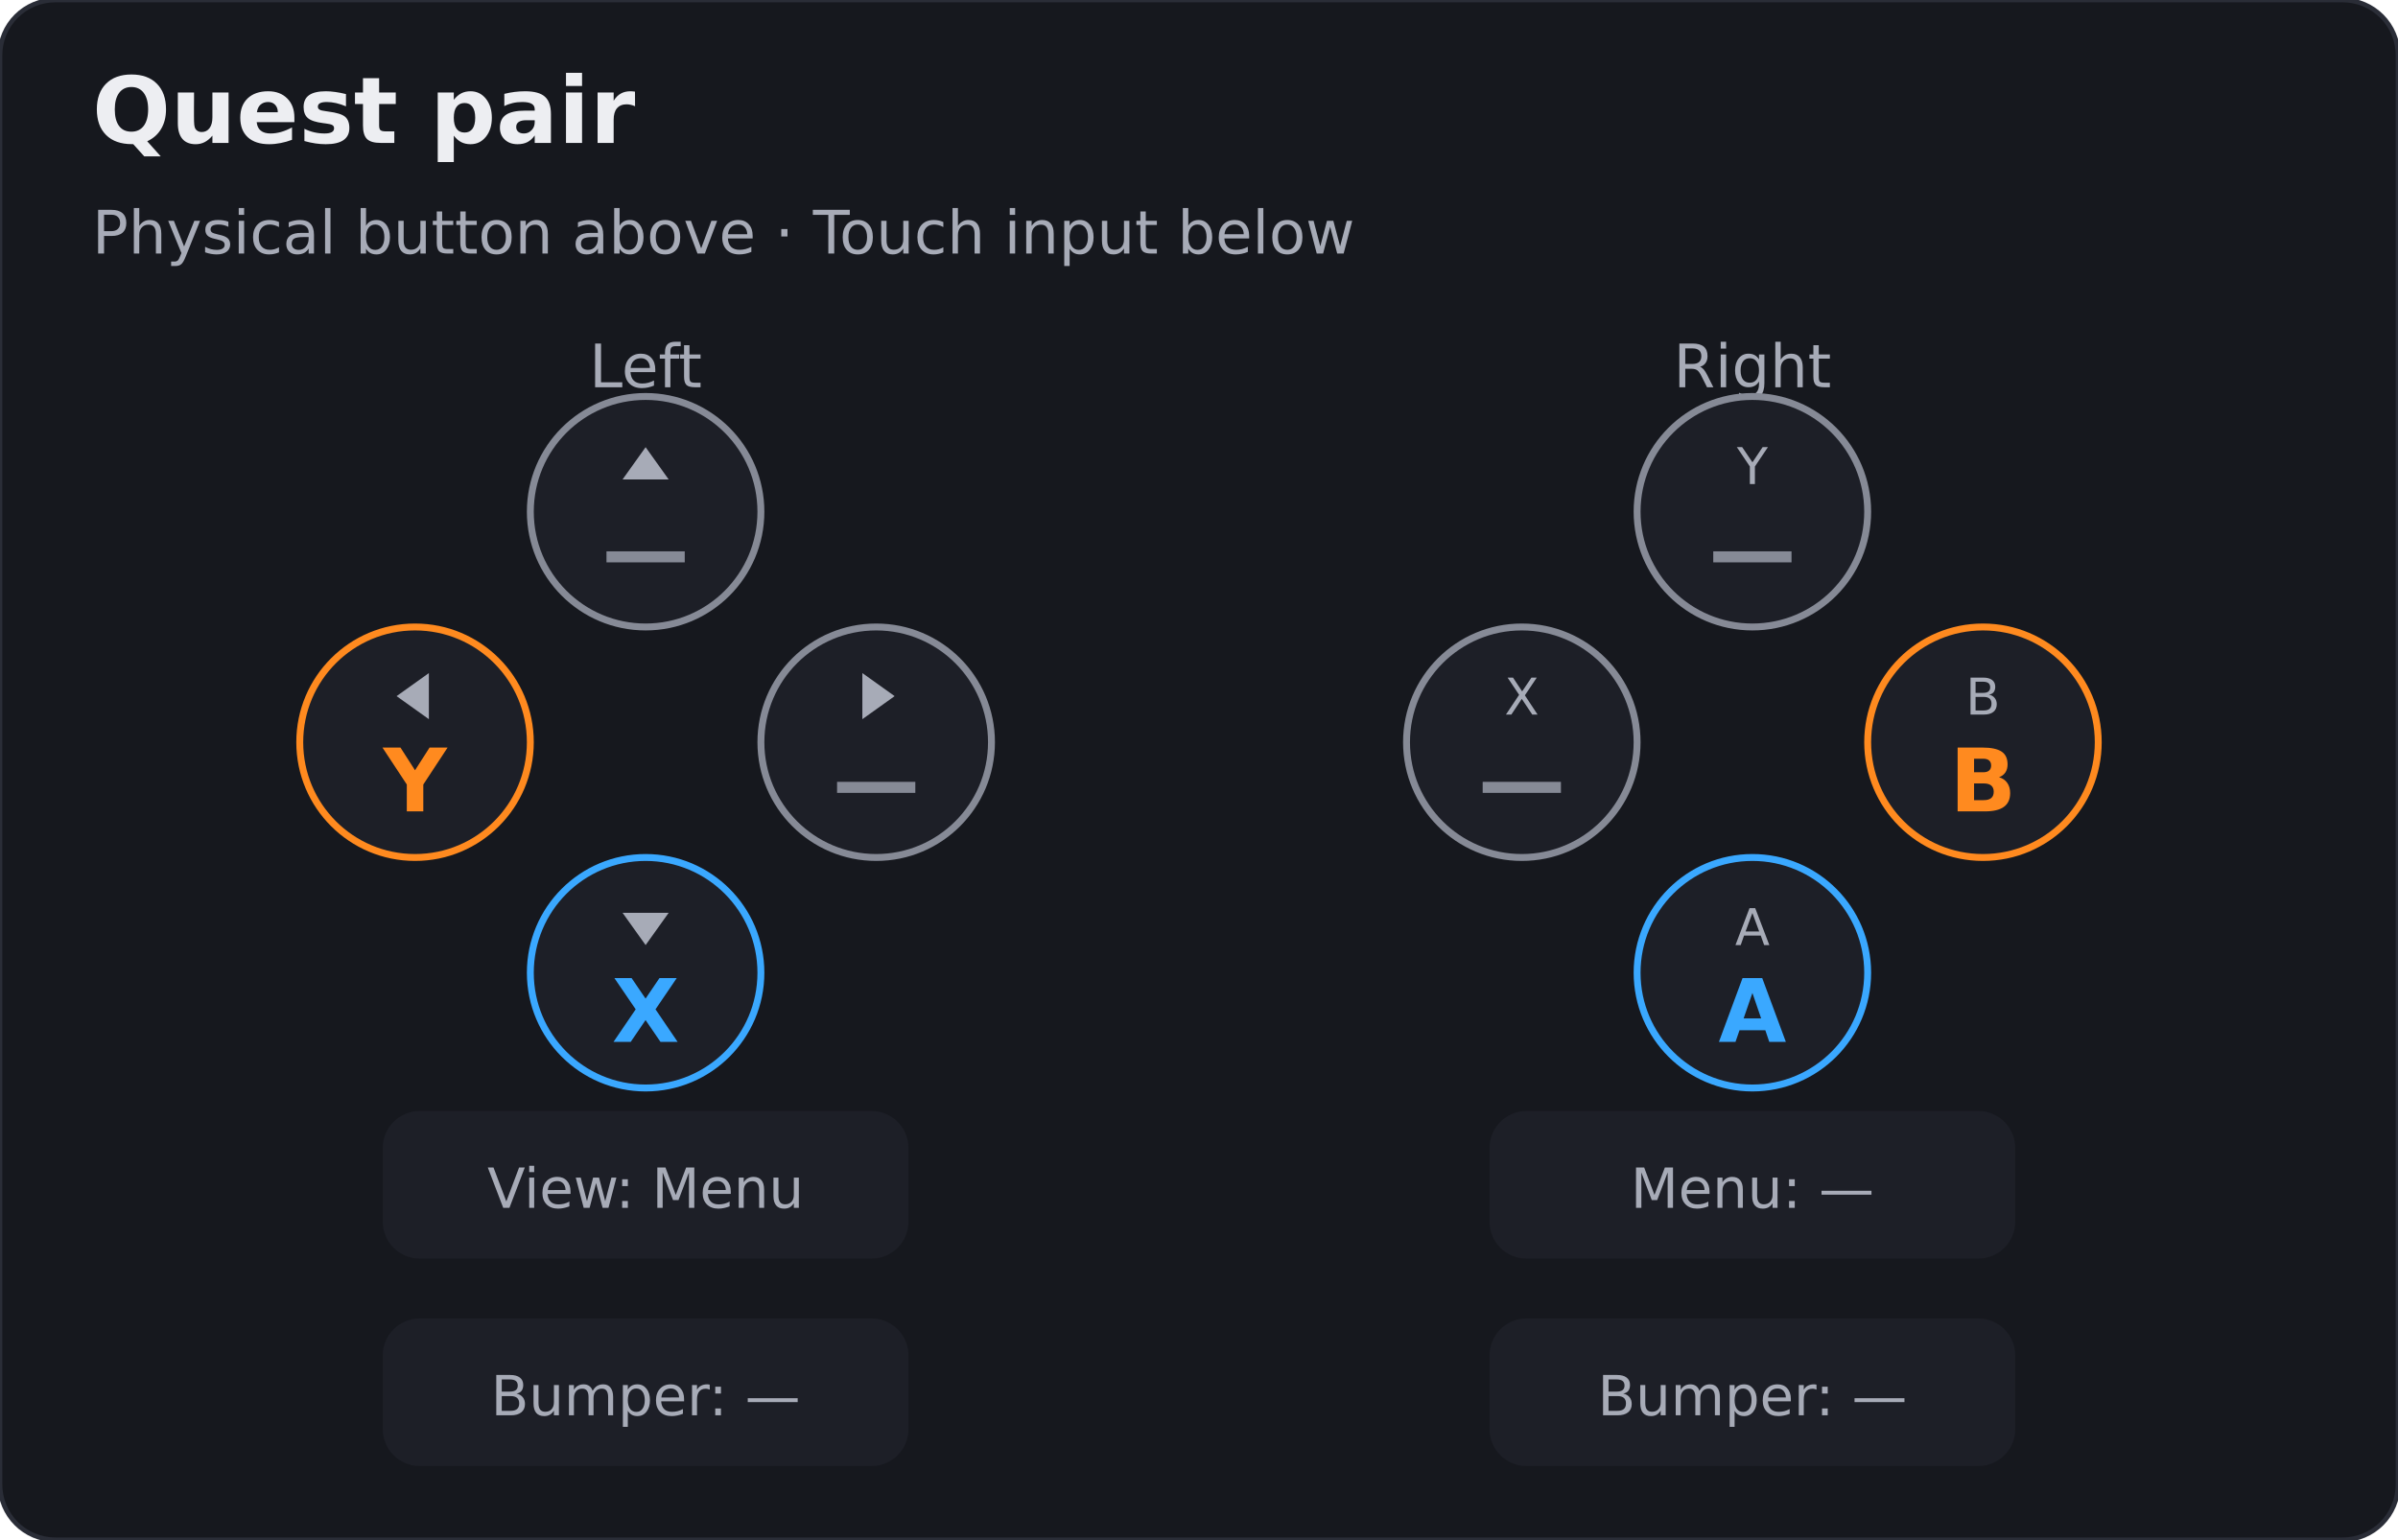
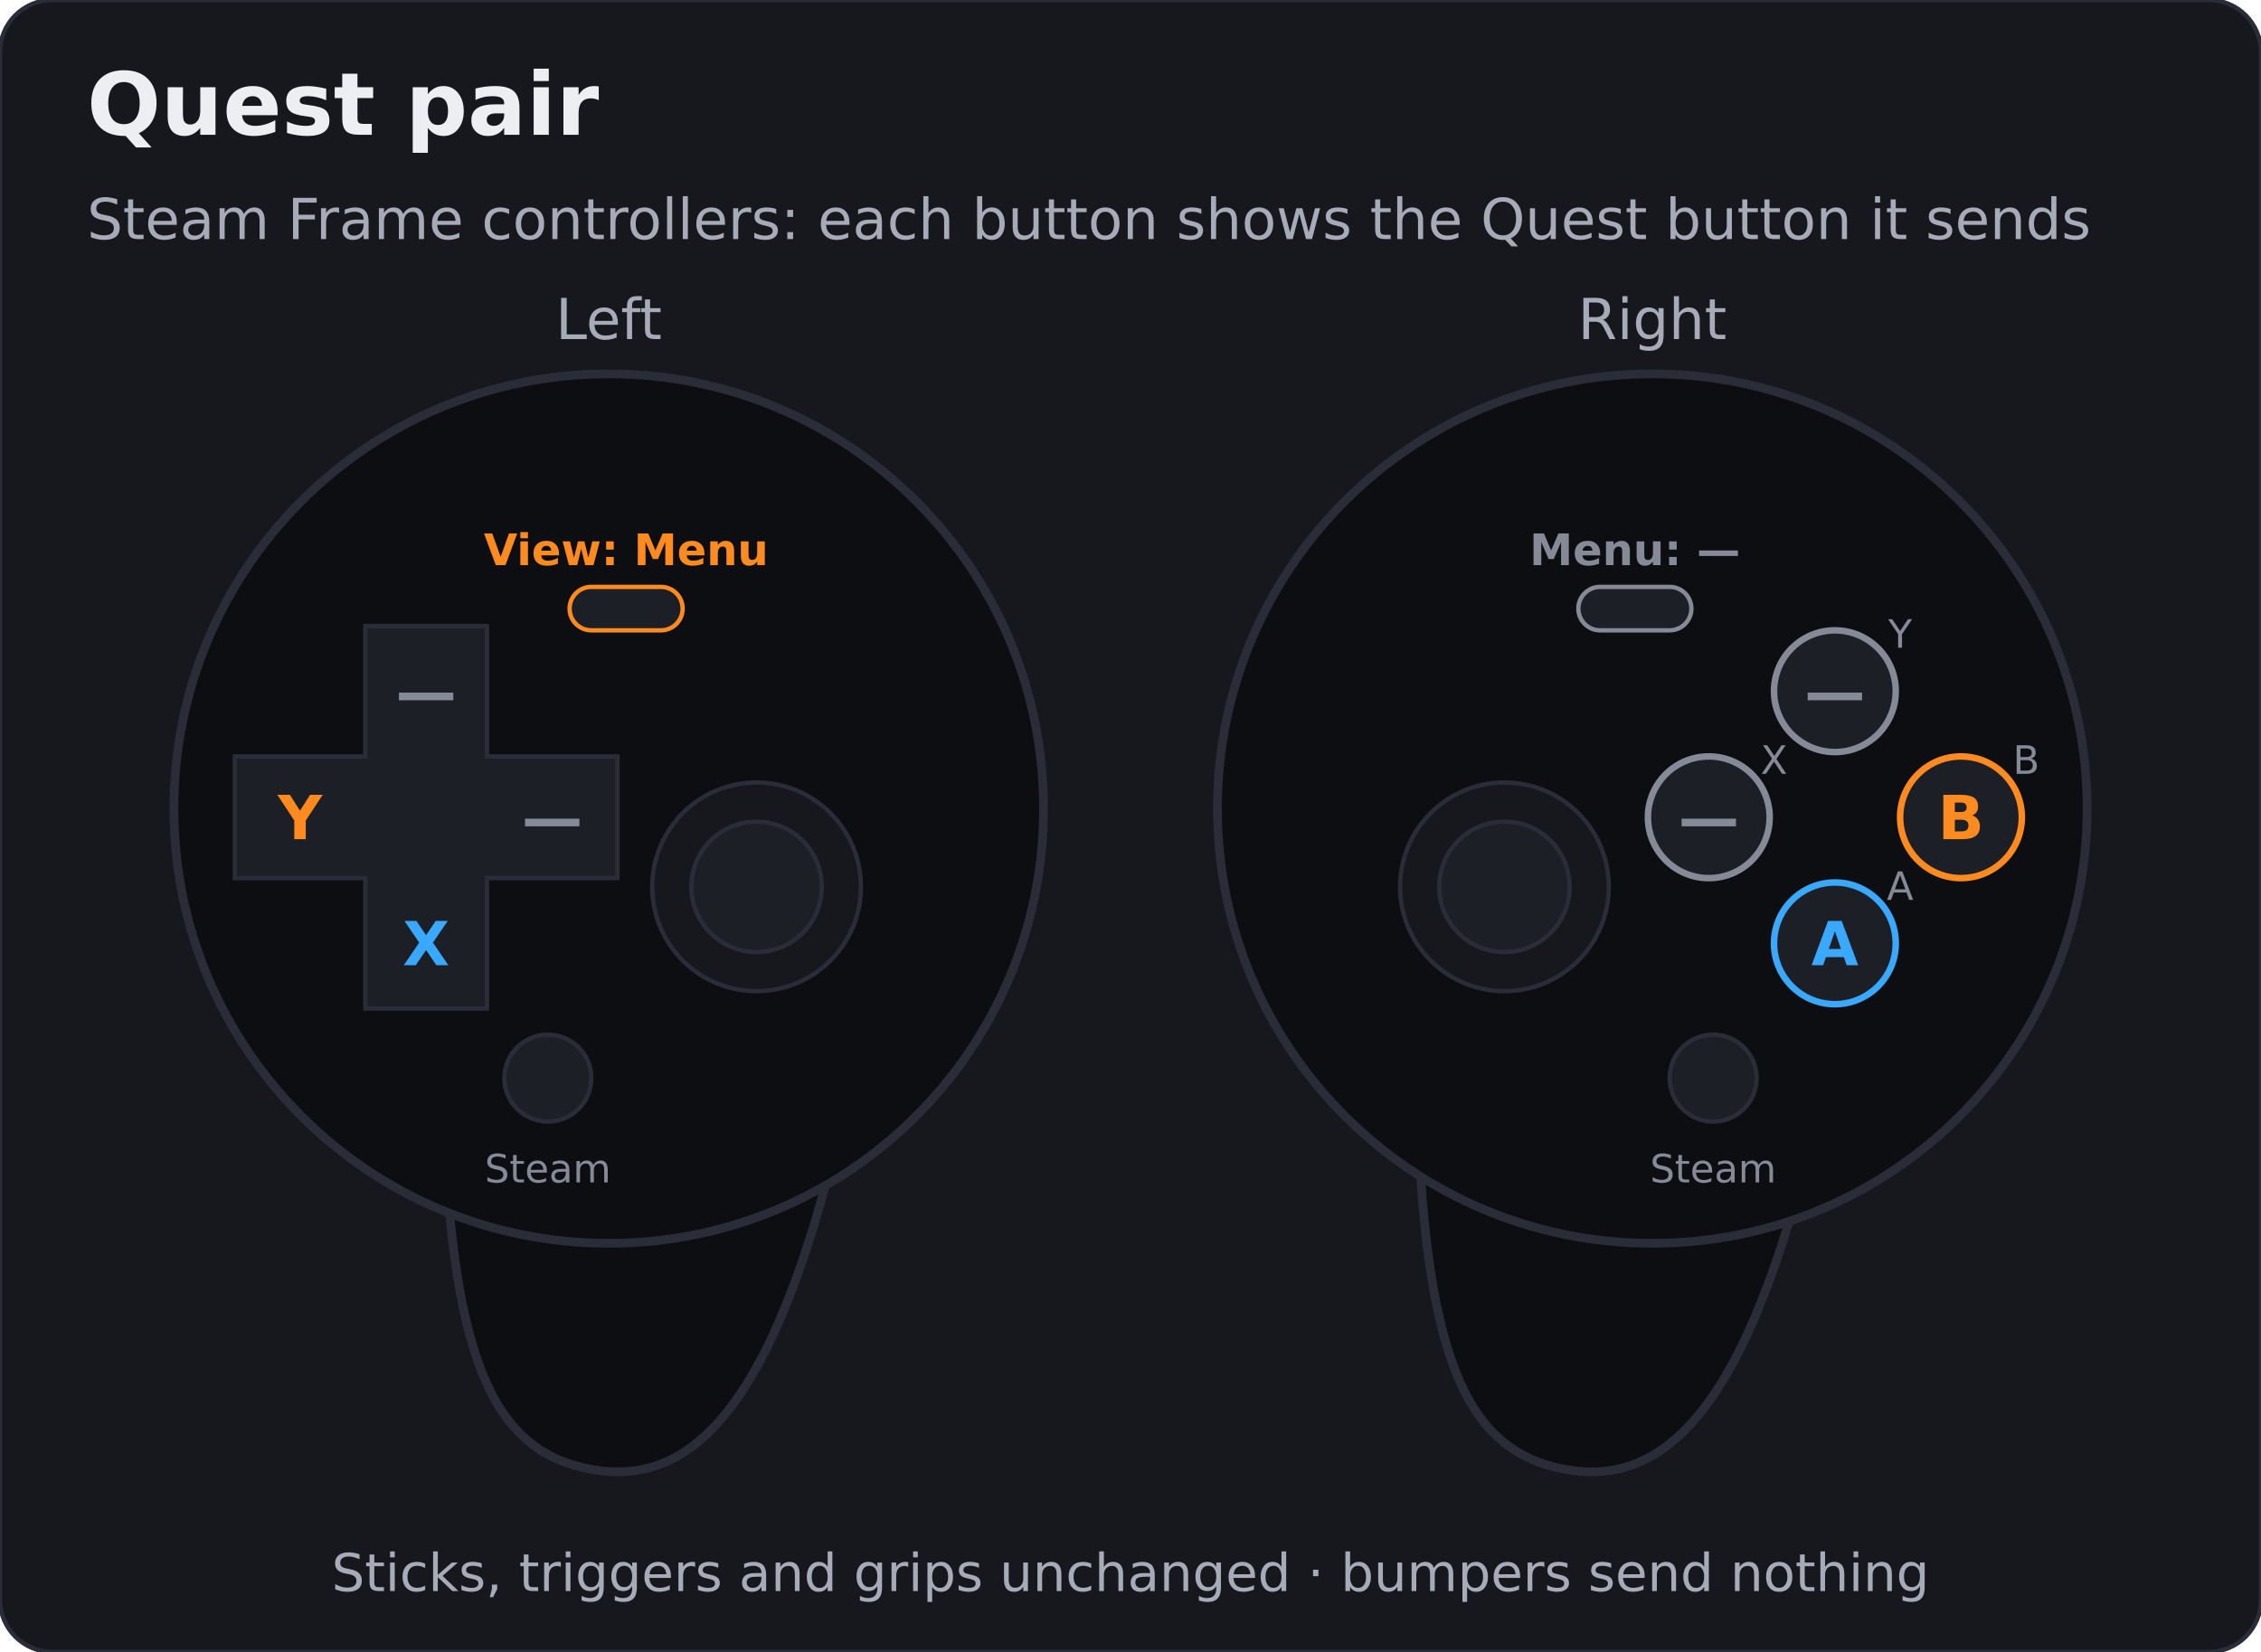
- <svg xmlns="http://www.w3.org/2000/svg" width="520" height="334" viewBox="0 0 520 334" role="img" aria-labelledby="title desc">
-   <rect width="520" height="334" rx="16" fill="#0D0E12" />
+ <svg xmlns="http://www.w3.org/2000/svg" width="520" height="380" viewBox="0 0 520 380" role="img" aria-labelledby="title desc">
+   <rect width="520" height="380" rx="16" fill="#0D0E12" />
  <g font-family="DejaVu Sans,Arial,sans-serif">
    <g transform="translate(0 0)">
-       <rect x="0" y="0" width="520" height="334" rx="12" fill="#16181E" stroke="#2A2D37" />
+       <rect x="0" y="0" width="520" height="380" rx="12" fill="#16181E" stroke="#2A2D37" />
      <text x="20" y="31" fill="#EDEEF2" font-size="20" font-weight="600" text-anchor="start">Quest pair</text>
-       <text x="20" y="55" fill="#A7ABB7" font-size="13" font-weight="400" text-anchor="start">Physical button above · Touch input below</text>
-       <text x="140" y="84" fill="#A7ABB7" font-size="13" font-weight="400" text-anchor="middle">Left</text>
-       <circle cx="140" cy="111" r="25" fill="#1D1F27" stroke="#868A96" stroke-width="1.5" />
-       <polygon points="140,97 135,104 145,104" fill="#A7ABB7" />
-       <text x="140" y="126" fill="#868A96" font-size="19" font-weight="600" text-anchor="middle">—</text>
-       <circle cx="90" cy="161" r="25" fill="#1D1F27" stroke="#FF8A1F" stroke-width="1.5" />
-       <polygon points="86,151 93,146 93,156" fill="#A7ABB7" />
-       <text x="90" y="176" fill="#FF8A1F" font-size="19" font-weight="600" text-anchor="middle">Y</text>
-       <circle cx="190" cy="161" r="25" fill="#1D1F27" stroke="#868A96" stroke-width="1.5" />
-       <polygon points="194,151 187,146 187,156" fill="#A7ABB7" />
-       <text x="190" y="176" fill="#868A96" font-size="19" font-weight="600" text-anchor="middle">—</text>
-       <circle cx="140" cy="211" r="25" fill="#1D1F27" stroke="#3AA8FF" stroke-width="1.5" />
-       <polygon points="140,205 135,198 145,198" fill="#A7ABB7" />
-       <text x="140" y="226" fill="#3AA8FF" font-size="19" font-weight="600" text-anchor="middle">X</text>
-       <rect x="83" y="241" width="114" height="32" rx="8" fill="#1D1F27" />
-       <text x="140" y="262" fill="#A7ABB7" font-size="12" font-weight="400" text-anchor="middle">View: Menu</text>
-       <rect x="83" y="286" width="114" height="32" rx="8" fill="#1D1F27" />
-       <text x="140" y="307" fill="#A7ABB7" font-size="12" font-weight="400" text-anchor="middle">Bumper: —</text>
-       <text x="380" y="84" fill="#A7ABB7" font-size="13" font-weight="400" text-anchor="middle">Right</text>
-       <circle cx="380" cy="111" r="25" fill="#1D1F27" stroke="#868A96" stroke-width="1.5" />
-       <text x="380" y="105" fill="#A7ABB7" font-size="11" font-weight="400" text-anchor="middle">Y</text>
-       <text x="380" y="126" fill="#868A96" font-size="19" font-weight="600" text-anchor="middle">—</text>
-       <circle cx="330" cy="161" r="25" fill="#1D1F27" stroke="#868A96" stroke-width="1.5" />
-       <text x="330" y="155" fill="#A7ABB7" font-size="11" font-weight="400" text-anchor="middle">X</text>
-       <text x="330" y="176" fill="#868A96" font-size="19" font-weight="600" text-anchor="middle">—</text>
-       <circle cx="430" cy="161" r="25" fill="#1D1F27" stroke="#FF8A1F" stroke-width="1.5" />
-       <text x="430" y="155" fill="#A7ABB7" font-size="11" font-weight="400" text-anchor="middle">B</text>
-       <text x="430" y="176" fill="#FF8A1F" font-size="19" font-weight="600" text-anchor="middle">B</text>
-       <circle cx="380" cy="211" r="25" fill="#1D1F27" stroke="#3AA8FF" stroke-width="1.5" />
-       <text x="380" y="205" fill="#A7ABB7" font-size="11" font-weight="400" text-anchor="middle">A</text>
-       <text x="380" y="226" fill="#3AA8FF" font-size="19" font-weight="600" text-anchor="middle">A</text>
-       <rect x="323" y="241" width="114" height="32" rx="8" fill="#1D1F27" />
-       <text x="380" y="262" fill="#A7ABB7" font-size="12" font-weight="400" text-anchor="middle">Menu: —</text>
-       <rect x="323" y="286" width="114" height="32" rx="8" fill="#1D1F27" />
-       <text x="380" y="307" fill="#A7ABB7" font-size="12" font-weight="400" text-anchor="middle">Bumper: —</text>
+       <text x="20" y="55" fill="#A7ABB7" font-size="13" font-weight="400" text-anchor="start">Steam Frame controllers: each button shows the Quest button it sends</text>
+       <text x="140" y="78" fill="#A7ABB7" font-size="13" font-weight="400" text-anchor="middle">Left</text>
+       <path d="M102,256 C104,314 114,334 136,338 C158,342 178,326 194,256 Z" fill="#0D0E12" stroke="#2A2D37" stroke-width="2" />
+       <circle cx="140" cy="186" r="100" fill="#0D0E12" stroke="#2A2D37" stroke-width="2" />
+       <circle cx="174" cy="204" r="24" fill="#16181E" stroke="#2A2D37" />
+       <circle cx="174" cy="204" r="15" fill="#1D1F27" stroke="#2A2D37" />
+       <circle cx="126" cy="248" r="10" fill="#1D1F27" stroke="#2A2D37" />
+       <text x="126" y="272" fill="#868A96" font-size="9" font-weight="400" text-anchor="middle">Steam</text>
+       <rect x="131" y="135" width="26" height="10" rx="5" fill="#1D1F27" stroke="#FF8A1F" />
+       <text x="144" y="130" fill="#FF8A1F" font-size="10" font-weight="600" text-anchor="middle">View: Menu</text>
+       <path d="M84,144 h28 v30 h30 v28 h-30 v30 h-28 v-30 h-30 v-28 h30 Z" fill="#1D1F27" stroke="#2A2D37" />
+       <text x="98" y="164.04" fill="#868A96" font-size="14" font-weight="700" text-anchor="middle">—</text>
+       <text x="69" y="193.04" fill="#FF8A1F" font-size="14" font-weight="700" text-anchor="middle">Y</text>
+       <text x="127" y="193.04" fill="#868A96" font-size="14" font-weight="700" text-anchor="middle">—</text>
+       <text x="98" y="222.04" fill="#3AA8FF" font-size="14" font-weight="700" text-anchor="middle">X</text>
+       <text x="380" y="78" fill="#A7ABB7" font-size="13" font-weight="400" text-anchor="middle">Right</text>
+       <path d="M326,256 C328,314 338,334 360,338 C382,342 402,326 418,256 Z" fill="#0D0E12" stroke="#2A2D37" stroke-width="2" />
+       <circle cx="380" cy="186" r="100" fill="#0D0E12" stroke="#2A2D37" stroke-width="2" />
+       <circle cx="346" cy="204" r="24" fill="#16181E" stroke="#2A2D37" />
+       <circle cx="346" cy="204" r="15" fill="#1D1F27" stroke="#2A2D37" />
+       <circle cx="394" cy="248" r="10" fill="#1D1F27" stroke="#2A2D37" />
+       <text x="394" y="272" fill="#868A96" font-size="9" font-weight="400" text-anchor="middle">Steam</text>
+       <rect x="363" y="135" width="26" height="10" rx="5" fill="#1D1F27" stroke="#868A96" />
+       <text x="376" y="130" fill="#868A96" font-size="10" font-weight="600" text-anchor="middle">Menu: —</text>
+       <circle cx="422" cy="159" r="14" fill="#1D1F27" stroke="#868A96" stroke-width="1.5" />
+       <text x="422" y="164.04" fill="#868A96" font-size="14" font-weight="700" text-anchor="middle">—</text>
+       <text x="437" y="149" fill="#868A96" font-size="9" font-weight="400" text-anchor="middle">Y</text>
+       <circle cx="393" cy="188" r="14" fill="#1D1F27" stroke="#868A96" stroke-width="1.5" />
+       <text x="393" y="193.04" fill="#868A96" font-size="14" font-weight="700" text-anchor="middle">—</text>
+       <text x="408" y="178" fill="#868A96" font-size="9" font-weight="400" text-anchor="middle">X</text>
+       <circle cx="451" cy="188" r="14" fill="#1D1F27" stroke="#FF8A1F" stroke-width="1.5" />
+       <text x="451" y="193.04" fill="#FF8A1F" font-size="14" font-weight="700" text-anchor="middle">B</text>
+       <text x="466" y="178" fill="#868A96" font-size="9" font-weight="400" text-anchor="middle">B</text>
+       <circle cx="422" cy="217" r="14" fill="#1D1F27" stroke="#3AA8FF" stroke-width="1.5" />
+       <text x="422" y="222.04" fill="#3AA8FF" font-size="14" font-weight="700" text-anchor="middle">A</text>
+       <text x="437" y="207" fill="#868A96" font-size="9" font-weight="400" text-anchor="middle">A</text>
+       <text x="260.0" y="366" fill="#A7ABB7" font-size="12" font-weight="400" text-anchor="middle">Sticks, triggers and grips unchanged · bumpers send nothing</text>
    </g>
  </g>
</svg>
